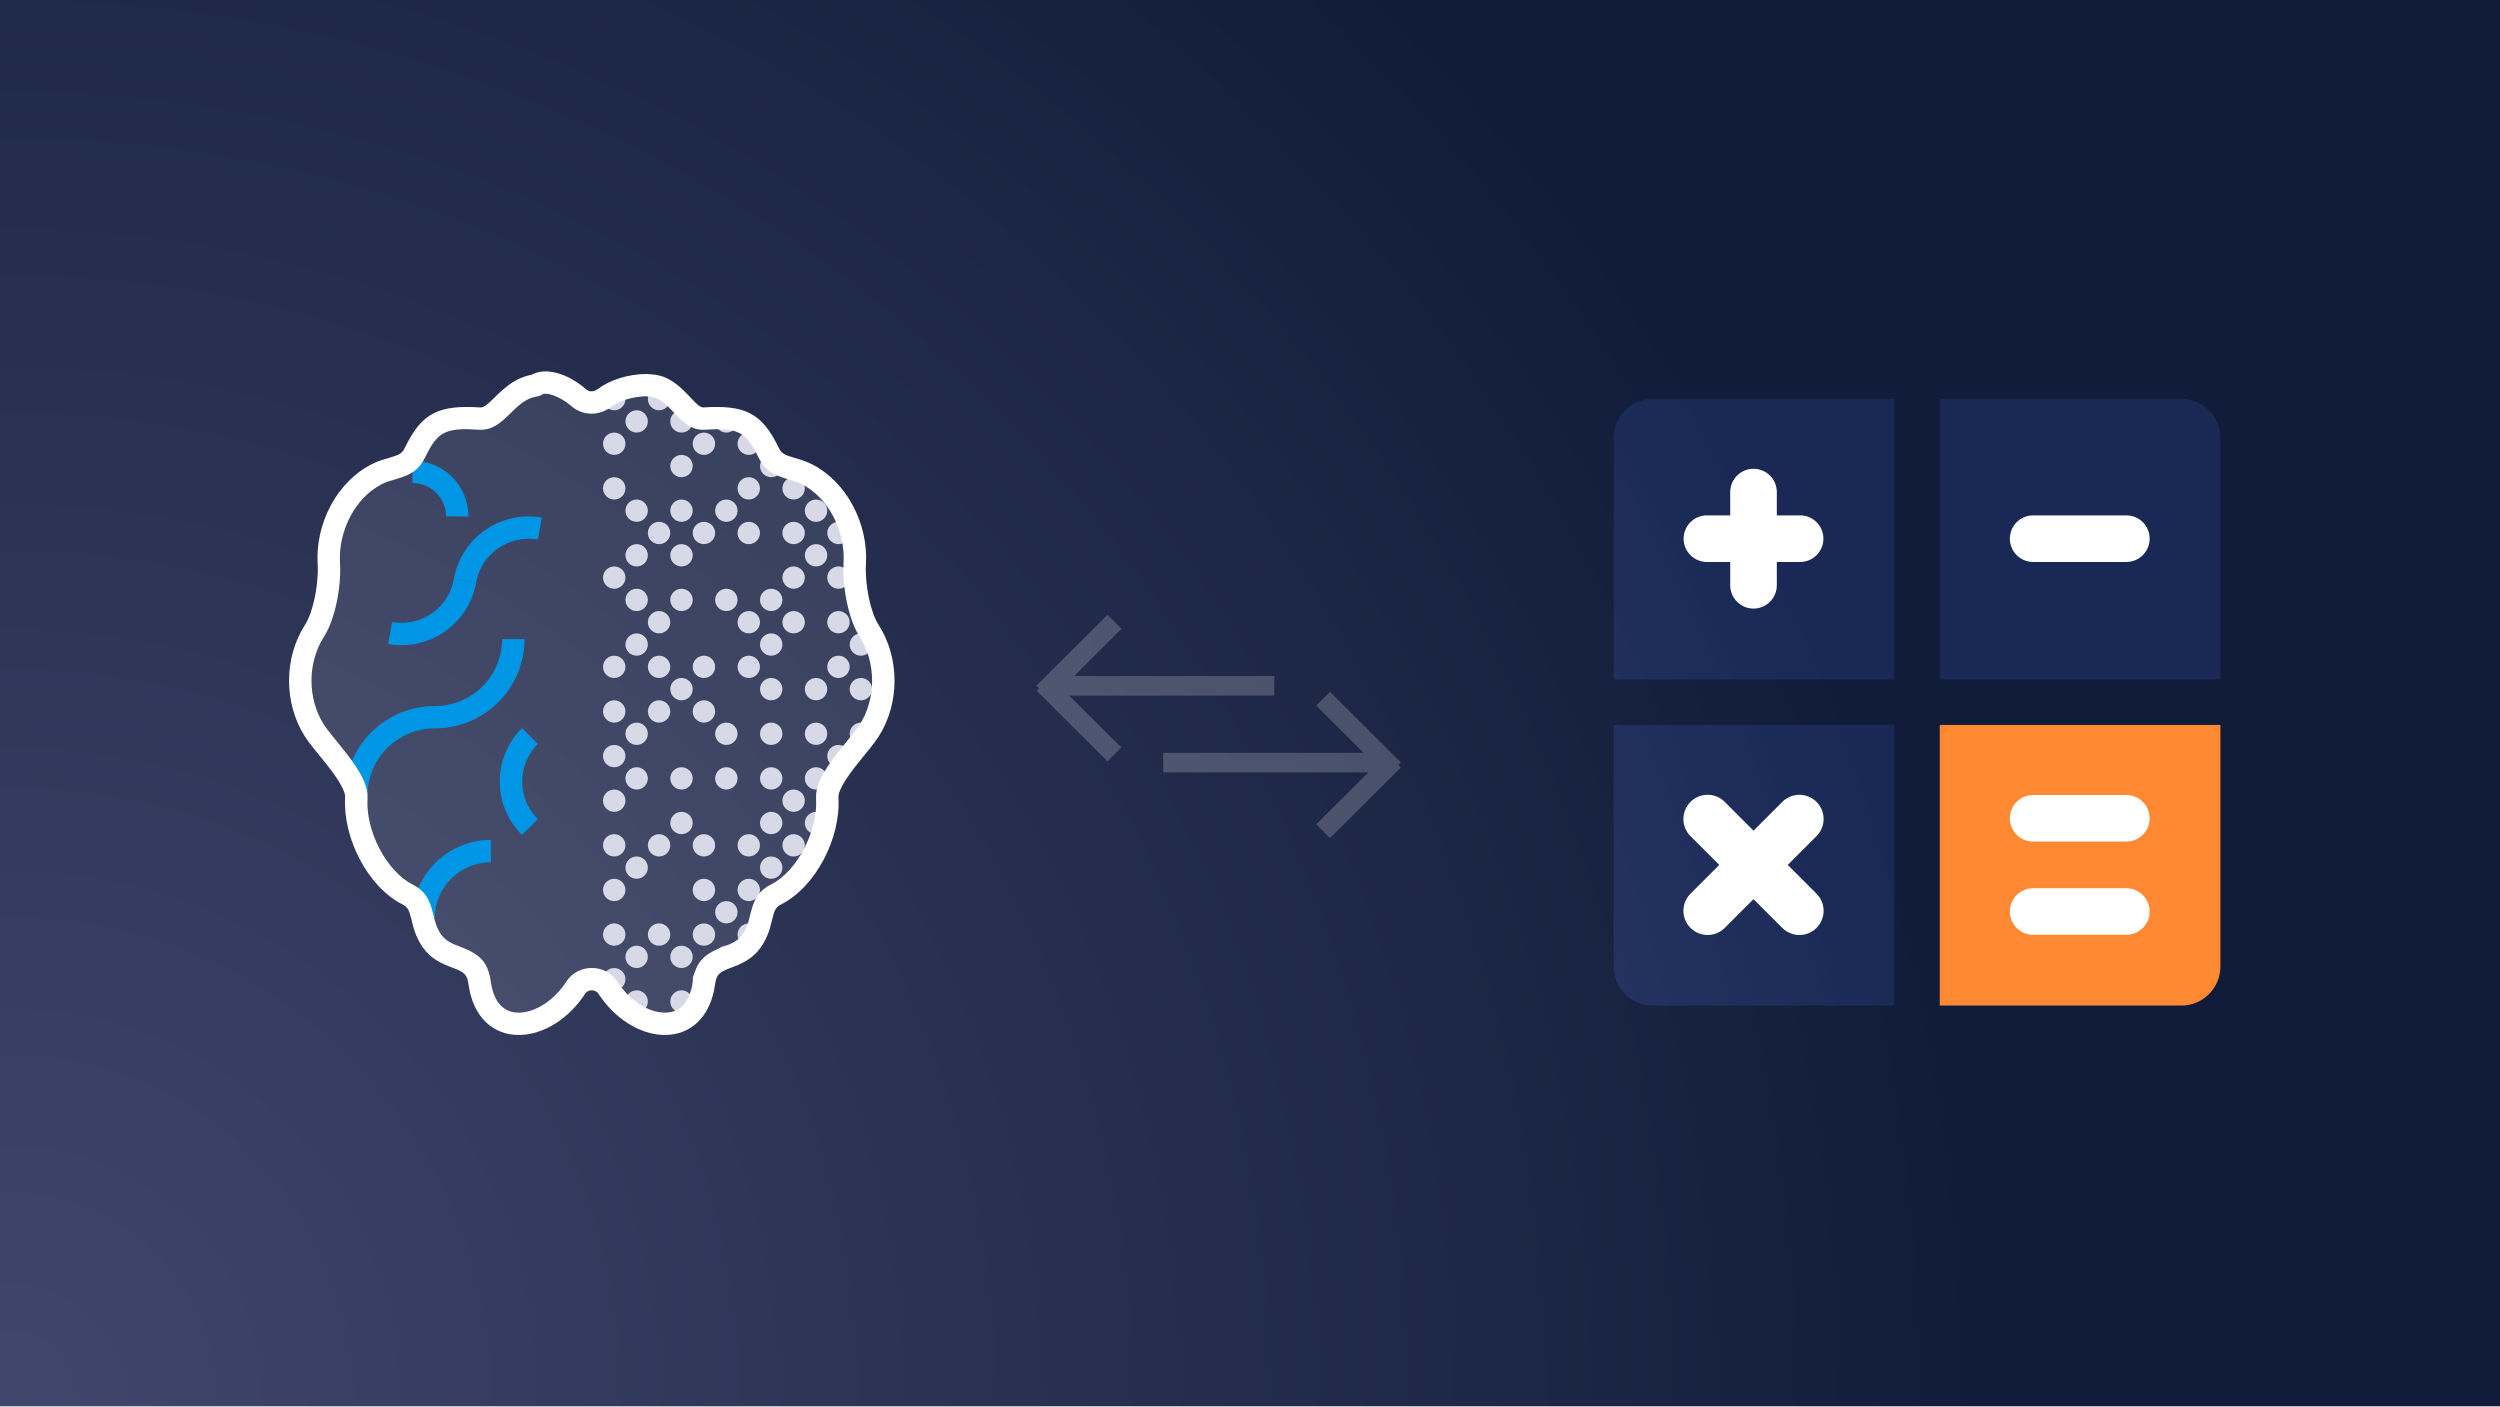
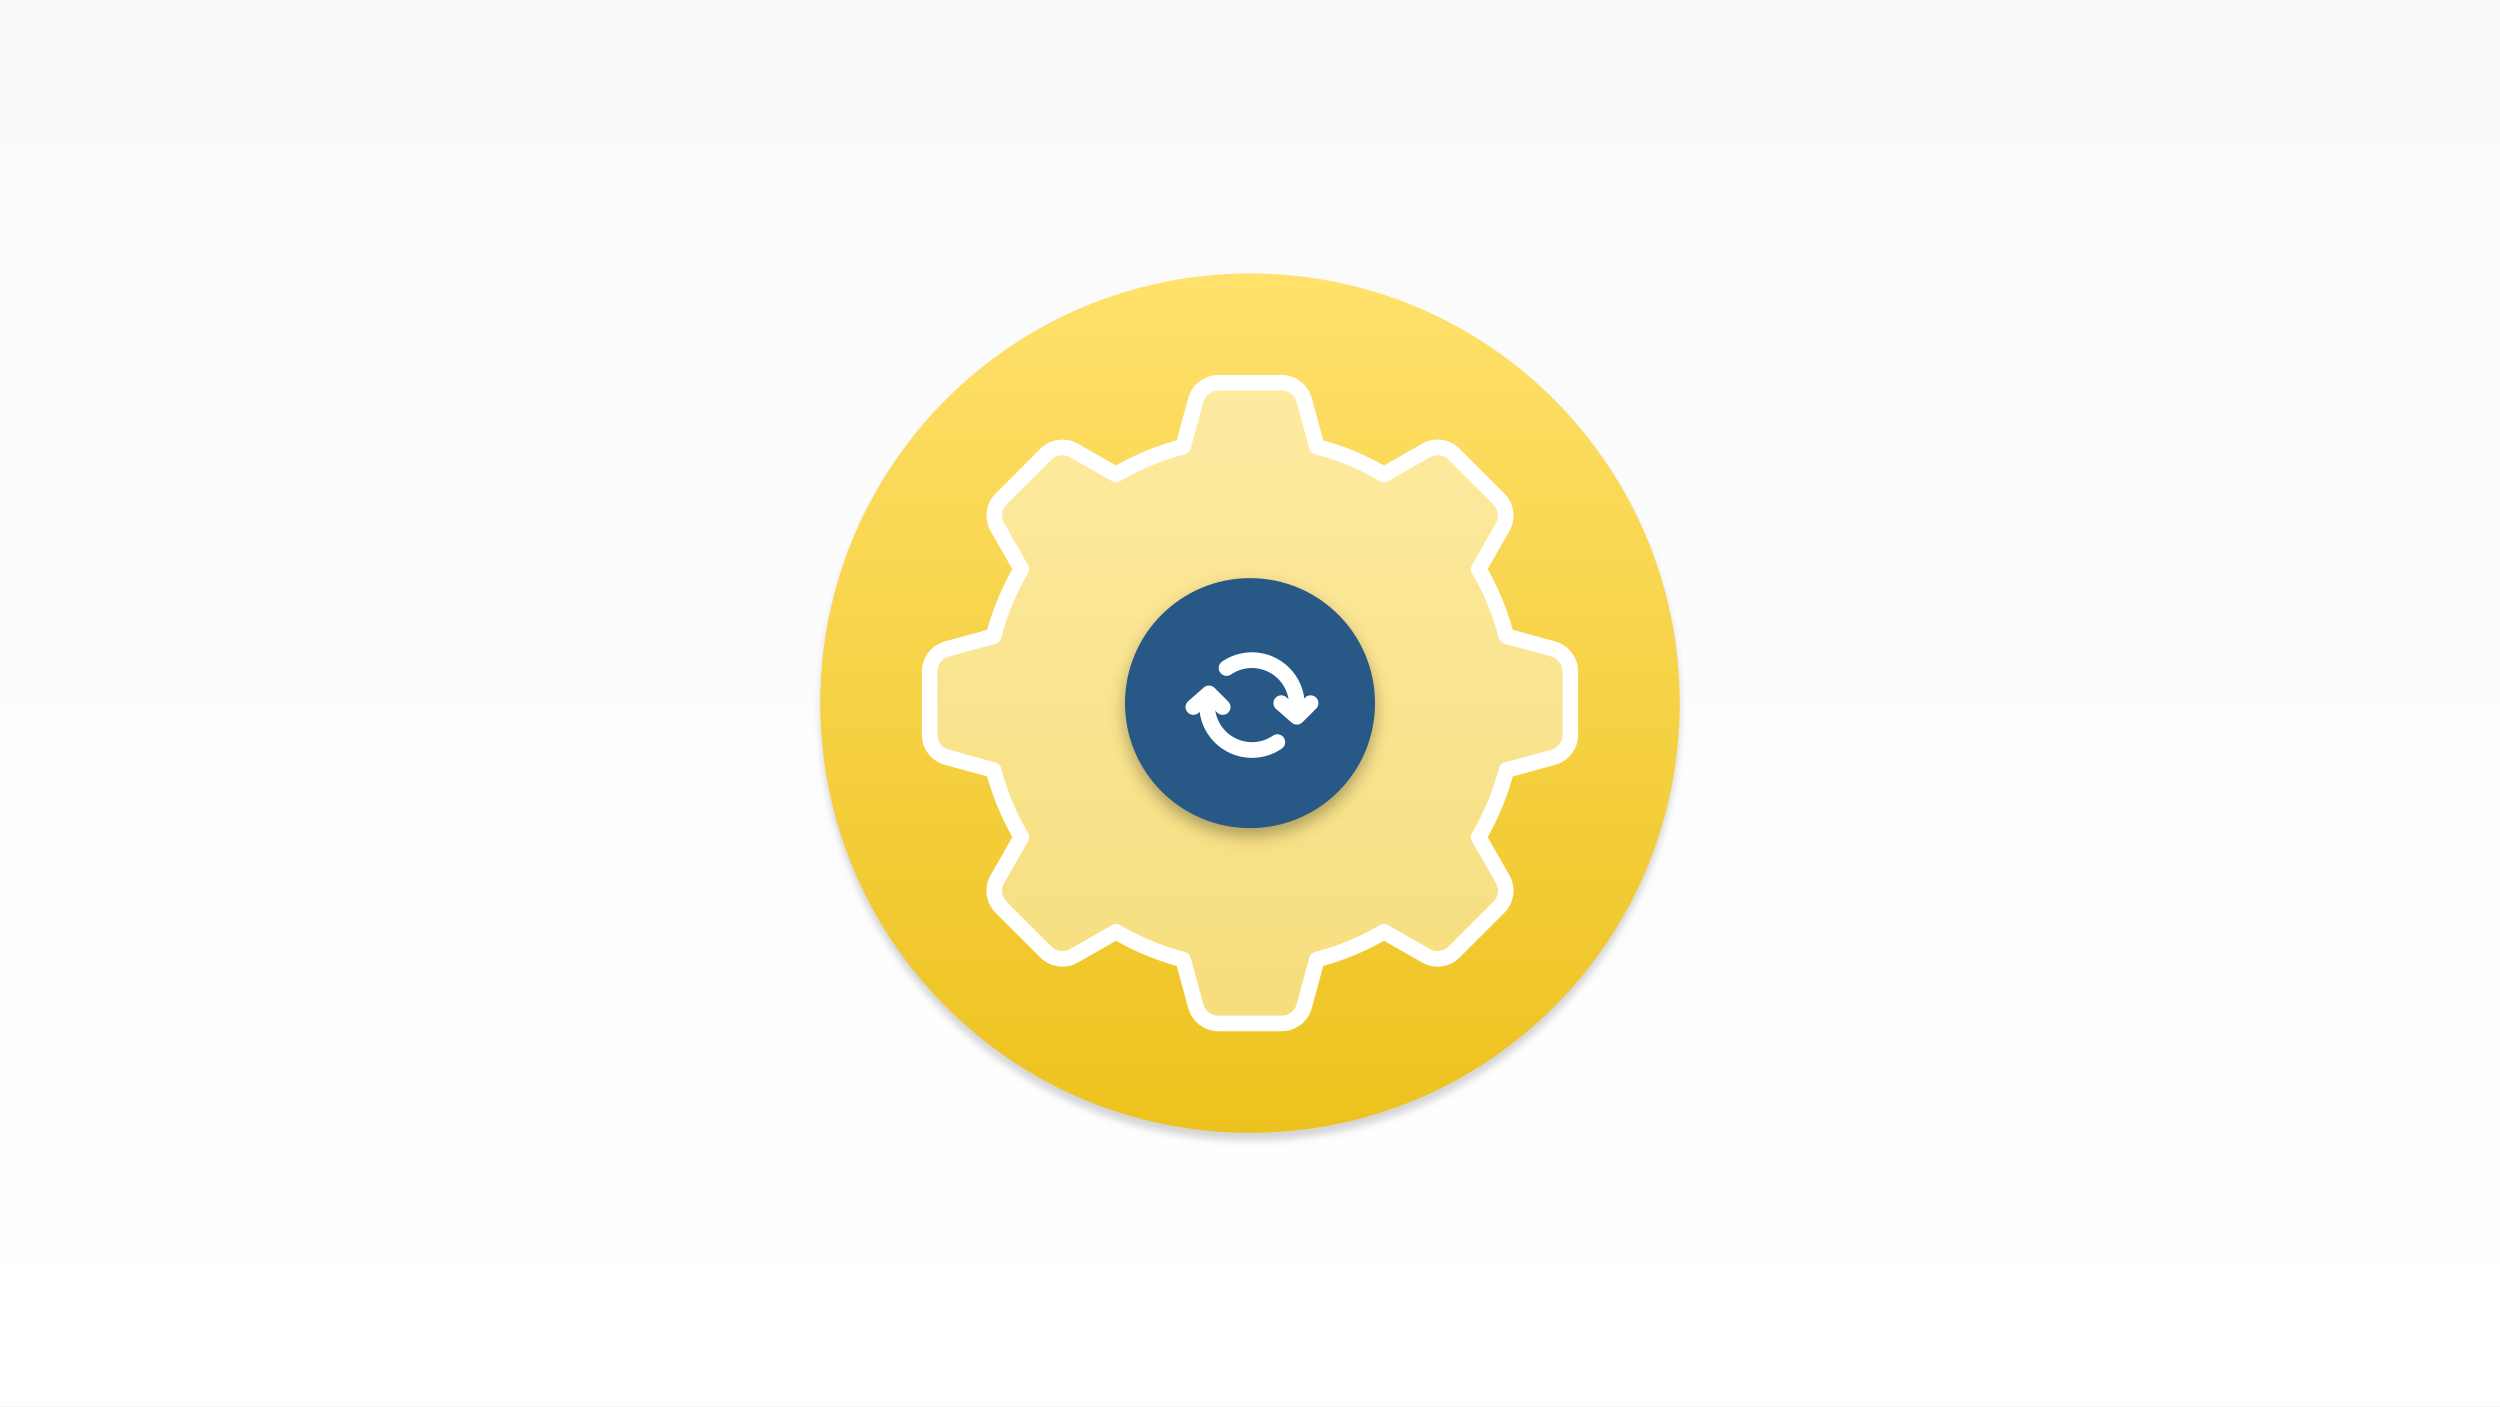
<svg xmlns="http://www.w3.org/2000/svg" xmlns:xlink="http://www.w3.org/1999/xlink" width="640" height="360" viewBox="0 0 640 360">
  <defs>
-     <radialGradient id="picture-b" cx="0%" cy="100%" r="141.421%" fx="0%" fy="100%" gradientTransform="scale(.5625 1) rotate(-29.358 0 1)">
-       <stop offset="0%" stop-color="#41476C" />
-       <stop offset="100%" stop-color="#111C3A" />
-     </radialGradient>
-     <rect id="picture-a" width="640" height="360" />
+     <linearGradient id="picture-a" x1="50%" x2="50%" y1="0%" y2="100%">
+       <stop offset="0%" stop-color="#FAFAFA" />
+       <stop offset="100%" stop-color="#FFF" />
+     </linearGradient>
+     <linearGradient id="picture-d" x1="50%" x2="50%" y1="0%" y2="100%">
+       <stop offset="0%" stop-color="#FFE16C" />
+       <stop offset="100%" stop-color="#EDC21D" />
+     </linearGradient>
+     <circle id="picture-c" cx="320" cy="180" r="110" />
+     <filter id="picture-b" width="103.6%" height="103.6%" x="-1.8%" y="-.9%" filterUnits="objectBoundingBox">
+       <feOffset dy="2" in="SourceAlpha" result="shadowOffsetOuter1" />
+       <feGaussianBlur in="shadowOffsetOuter1" result="shadowBlurOuter1" stdDeviation="1" />
+       <feColorMatrix in="shadowBlurOuter1" values="0 0 0 0 0   0 0 0 0 0   0 0 0 0 0  0 0 0 0.16 0" />
+     </filter>
+     <filter id="picture-e" width="212.5%" height="212.5%" x="-56.2%" y="-56.2%" filterUnits="objectBoundingBox">
+       <feGaussianBlur in="SourceGraphic" stdDeviation="6" />
+     </filter>
+     <circle id="picture-g" cx="320" cy="180" r="32" />
+     <filter id="picture-f" width="121.9%" height="121.9%" x="-10.9%" y="-7.8%" filterUnits="objectBoundingBox">
+       <feOffset dy="2" in="SourceAlpha" result="shadowOffsetOuter1" />
+       <feGaussianBlur in="shadowOffsetOuter1" result="shadowBlurOuter1" stdDeviation="2" />
+       <feColorMatrix in="shadowBlurOuter1" values="0 0 0 0 0   0 0 0 0 0   0 0 0 0 0  0 0 0 0.3 0" />
+     </filter>
  </defs>
  <g fill="none" fill-rule="evenodd">
-     <use fill="url(#picture-b)" xlink:href="#picture-a" />
-     <g transform="translate(413 102)">
-       <g transform="translate(.107 .107)">
-         <path fill="#B8B8B8" d="M0 83.474L71.842 83.474 71.842 155.316 10.008 155.316C4.481 155.316 0 150.835 0 145.308L0 83.474zM0 10.008C0 4.481 4.48 0 10.008 0L71.842 0 71.842 71.842 0 71.842 0 10.008zM83.474 0L145.308 0C150.835 0 155.316 4.48 155.316 10.008L155.316 71.842 83.474 71.842 83.474 0z" style="mix-blend-mode:overlay" />
-         <path fill="#F83" d="M83.474,83.474 L155.316,83.474 L155.316,145.308 C155.316,150.835 150.835,155.316 145.308,155.316 L83.474,155.316 L83.474,83.474 Z" />
-       </g>
-       <path fill="#FFF" d="M6.211,23.862 L12.177,23.862 L12.177,29.827 C12.177,33.12 14.849,35.793 18.142,35.793 C21.435,35.793 24.108,33.12 24.108,29.827 L24.108,23.862 L30.073,23.862 C33.366,23.862 36.039,21.189 36.039,17.896 C36.039,14.603 33.366,11.931 30.073,11.931 L24.108,11.931 L24.108,5.965 C24.108,2.673 21.435,0 18.142,0 C14.849,0 12.177,2.673 12.177,5.965 L12.177,11.931 L6.211,11.931 C2.918,11.931 0.246,14.603 0.246,17.896 C0.246,21.189 2.918,23.862 6.211,23.862 L6.211,23.862 Z M34.273,85.282 C31.851,82.86 27.926,82.86 25.507,85.282 L18.142,92.65 L10.775,85.282 C8.353,82.86 4.431,82.86 2.012,85.282 C-0.407,87.704 -0.41,91.626 2.012,94.045 L9.379,101.413 L2.012,108.78 C-0.41,111.199 -0.41,115.121 2.012,117.543 C4.434,119.962 8.356,119.962 10.775,117.543 L18.142,110.176 L25.507,117.543 C27.929,119.962 31.854,119.962 34.273,117.543 C36.692,115.118 36.692,111.196 34.273,108.78 L26.906,101.413 L34.273,94.045 C36.692,91.626 36.692,87.701 34.273,85.282 L34.273,85.282 Z M113.59,11.931 L89.728,11.931 C86.435,11.931 83.762,14.603 83.762,17.896 C83.762,21.189 86.435,23.862 89.728,23.862 L113.59,23.862 C116.883,23.862 119.555,21.189 119.555,17.896 C119.555,14.603 116.883,11.931 113.59,11.931 L113.59,11.931 Z" transform="translate(17.757 18.003)" />
-       <path fill="#FFF" d="M5.965,11.931 L29.827,11.931 C33.12,11.931 35.793,9.258 35.793,5.965 C35.793,2.673 33.12,0 29.827,0 L5.965,0 C2.673,0 0,2.673 0,5.965 C0,9.258 2.673,11.931 5.965,11.931 L5.965,11.931 Z M29.827,23.862 L5.965,23.862 C2.673,23.862 0,26.534 0,29.827 C0,33.12 2.673,35.793 5.965,35.793 L29.827,35.793 C33.12,35.793 35.793,33.12 35.793,29.827 C35.793,26.534 33.12,23.862 29.827,23.862 L29.827,23.862 Z" transform="translate(101.52 101.52)" />
+     <rect width="640" height="360" fill="url(#picture-a)" />
+     <use fill="#000" filter="url(#picture-b)" xlink:href="#picture-c" />
+     <use fill="url(#picture-d)" xlink:href="#picture-c" />
+     <path fill="#FFF" fill-opacity=".4" stroke="#FFF" stroke-linecap="round" stroke-linejoin="round" stroke-width="4" d="M261.465,145.694 L255.33,134.957 C253.988,132.608 254.384,129.651 256.297,127.738 L267.738,116.297 C269.651,114.384 272.608,113.988 274.957,115.33 L285.694,121.465 C291,118.348 296.768,115.933 302.87,114.345 L306.121,102.421 C306.833,99.811 309.204,98 311.91,98 L328.09,98 C330.796,98 333.167,99.811 333.879,102.421 L337.13,114.345 C343.232,115.933 349,118.348 354.306,121.465 L365.043,115.33 C367.392,113.988 370.349,114.384 372.262,116.297 L383.703,127.738 C385.616,129.651 386.012,132.608 384.67,134.957 L378.535,145.694 C381.652,151 384.067,156.768 385.655,162.87 L397.579,166.121 C400.189,166.833 402,169.204 402,171.91 L402,188.09 C402,190.796 400.189,193.167 397.579,193.879 L385.655,197.13 C384.067,203.232 381.652,209 378.535,214.306 L384.67,225.043 C386.012,227.392 385.616,230.349 383.703,232.262 L372.262,243.703 C370.349,245.616 367.392,246.012 365.043,244.67 L354.306,238.535 C349,241.652 343.232,244.067 337.13,245.655 L333.879,257.579 C333.167,260.189 330.796,262 328.09,262 L311.91,262 C309.204,262 306.833,260.189 306.121,257.579 L302.87,245.655 C296.768,244.067 291,241.652 285.694,238.535 L274.957,244.67 C272.608,246.012 269.651,245.616 267.738,243.703 L256.297,232.262 C254.384,230.349 253.988,227.392 255.33,225.043 L261.465,214.306 C258.348,209 255.933,203.232 254.345,197.13 L242.421,193.879 C239.811,193.167 238,190.796 238,188.09 L238,171.91 C238,169.204 239.811,166.833 242.421,166.121 L254.345,162.87 C255.933,156.768 258.348,151 261.465,145.694 Z" />
+     <circle cx="320" cy="182" r="16" fill="#000" filter="url(#picture-e)" opacity=".2" />
+     <use fill="#000" filter="url(#picture-f)" xlink:href="#picture-g" />
+     <use fill="#285885" xlink:href="#picture-g" />
+     <g stroke-linecap="round" stroke-width="4" transform="translate(305 169)">
+       <path stroke="#3E8EE2" d="M4.264,9.04 C4.091,9.833 4,10.656 4,11.5 C4,17.851 9.149,23 15.5,23 C17.911,23 20.149,22.258 21.997,20.99 M26.713,14.064 C26.901,13.239 27,12.381 27,11.5 C27,5.149 21.851,0 15.5,0 C13.09,0 10.853,0.741 9.004,2.009" />
+       <polyline stroke="#FFF" stroke-linejoin="round" points="23 11 27 14.5 30.513 11" />
+       <polyline stroke="#FFF" stroke-linejoin="round" points=".498 8.502 4.498 12.002 8.011 8.502" transform="matrix(1 0 0 -1 0 20.505)" />
    </g>
-     <g stroke="#FFF" stroke-width="5" opacity=".2" transform="translate(267 159)">
-       <path d="M28,47.802 L28,-9.645" transform="rotate(90 30.5 19.078)" />
-       <path d="M18.252,18.323 L0.18,0.181" transform="rotate(90 9.216 9.252)" />
-       <path d="M18.252,16.025 L0.18,34.166" transform="rotate(90 9.216 25.095)" />
-       <path d="M18.252,18.323 L0.18,0.181" transform="rotate(90 9.216 9.252)" />
-       <path d="M57,10.008 L57,67.455" transform="rotate(90 59.5 38.731)" />
-       <path d="M71.748,37.975 L89.82,19.834" transform="rotate(90 80.784 28.905)" />
-       <path d="M71.748,35.677 L89.82,53.819" transform="rotate(90 80.784 44.748)" />
-     </g>
-     <g transform="translate(74 95)">
-       <path fill="#FFF" d="M148.453,92.116 C145.792,96.231 137.476,104.321 137.778,109.25 C138.332,118.343 132.686,129.883 124.746,133.938 C120.441,136.137 121.577,139.721 119.439,144.141 C115.492,152.303 107.415,147.931 106.204,156.669 C104.154,171.436 89.033,169.306 81.602,157.829 C79.719,154.927 75.281,154.927 73.398,157.829 C65.967,169.306 50.846,171.436 48.796,156.669 C47.582,147.931 39.508,152.303 35.561,144.141 C33.423,139.721 34.559,136.137 30.254,133.938 C22.314,129.883 16.668,118.343 17.222,109.25 C17.521,104.321 9.205,96.231 6.547,92.116 C1.645,84.525 1.645,74.005 6.547,66.414 C9.205,62.299 10.483,54.209 10.184,49.28 C9.63,40.187 14.432,30.489 22.375,26.434 C26.677,24.235 30.165,25.146 32.306,20.722 C36.25,12.564 39.947,11.587 48.796,12.155 C53.593,12.464 55.734,4.779 63.148,3.654 C63.185,3.648 63.211,3.608 63.246,3.588 C65.864,1.823 70.838,3.916 74.162,6.821 C76.025,8.446 78.7,8.42 80.675,6.932 C83.321,4.942 87.357,3.588 91.754,3.588 C91.794,3.588 91.812,3.654 91.852,3.654 C99.266,3.654 101.407,12.464 106.204,12.155 C115.053,11.587 118.75,12.564 122.694,20.722 C124.835,25.146 128.323,24.235 132.625,26.434 C140.568,30.489 145.37,40.187 144.816,49.28 C144.517,54.209 145.792,62.299 148.453,66.414 C153.355,74.005 153.355,84.525 148.453,92.116 L148.453,92.116 L148.453,92.116 Z" opacity=".1" />
-       <g fill="#0096E6" fill-rule="nonzero" transform="translate(14.259 22.63)">
-         <path d="M23.056 117.384C23.056 109.492 29.475 103.106 37.408 103.106L37.408 97.394C26.305 97.394 17.315 106.338 17.315 117.384L23.056 117.384 23.056 117.384zM31.667 14.578C31.667 6.687 25.247.3 17.315.3L17.315 6.011C22.077 6.011 25.927 9.841 25.927 14.578L31.667 14.578 31.667 14.578zM5.834 85.971C5.834 76.5 13.536 68.837 23.056 68.837 35.747 68.837 46.019 58.617 46.019 45.991L40.278 45.991C40.278 55.463 32.576 63.126 23.056 63.126 10.365 63.126.093 73.345.093 85.971L5.834 85.971 5.834 85.971zM45.373 68.777C37.779 76.332 37.779 88.558 45.373 96.11L49.432 92.071C44.081 86.749 44.081 78.14 49.432 72.815L45.373 68.777 45.373 68.777zM50.445 14.872C39.87 13.026 29.809 20.045 27.953 30.565L33.607 31.552C34.915 24.14 42 19.197 49.453 20.498L50.445 14.872 50.445 14.872z" />
-         <path d="M11.112,47.245 C21.686,49.094 31.748,42.074 33.607,31.553 L27.953,30.564 C26.643,37.979 19.557,42.923 12.106,41.619 L11.112,47.245 L11.112,47.245 Z" />
-       </g>
-       <path fill="#D8D9E7" d="M23.149,157.479 C23.149,159.056 21.863,160.332 20.279,160.332 C18.695,160.332 17.409,159.056 17.409,157.479 C17.409,155.9 18.695,154.624 20.279,154.624 C21.863,154.624 23.149,155.9 23.149,157.479 Z M11.668,157.479 C11.668,159.056 10.382,160.332 8.797,160.332 C7.213,160.332 5.927,159.056 5.927,157.479 C5.927,155.9 7.213,154.624 8.797,154.624 C10.382,154.624 11.668,155.9 11.668,157.479 Z M28.89,151.765 C28.89,153.344 27.604,154.624 26.02,154.624 C24.435,154.624 23.149,153.344 23.149,151.765 C23.149,150.189 24.435,148.912 26.02,148.912 C27.604,148.912 28.89,150.189 28.89,151.765 Z M5.927,151.765 C5.927,153.344 4.641,154.624 3.057,154.624 C1.472,154.624 0.186,153.344 0.186,151.765 C0.186,150.189 1.472,148.912 3.057,148.912 C4.641,148.912 5.927,150.189 5.927,151.765 Z M23.149,146.056 C23.149,147.633 21.863,148.912 20.279,148.912 C18.695,148.912 17.409,147.633 17.409,146.056 C17.409,144.477 18.695,143.198 20.279,143.198 C21.863,143.198 23.149,144.477 23.149,146.056 Z M11.668,146.056 C11.668,147.633 10.382,148.912 8.797,148.912 C7.213,148.912 5.927,147.633 5.927,146.056 C5.927,144.477 7.213,143.198 8.797,143.198 C10.382,143.198 11.668,144.477 11.668,146.056 Z M17.409,140.345 C17.409,141.921 16.123,143.198 14.538,143.198 C12.954,143.198 11.668,141.921 11.668,140.345 C11.668,138.766 12.954,137.489 14.538,137.489 C16.123,137.489 17.409,138.766 17.409,140.345 Z M28.89,140.345 C28.89,141.921 27.604,143.198 26.02,143.198 C24.435,143.198 23.149,141.921 23.149,140.345 C23.149,138.766 24.435,137.489 26.02,137.489 C27.604,137.489 28.89,138.766 28.89,140.345 Z M5.927,140.345 C5.927,141.921 4.641,143.198 3.057,143.198 C1.472,143.198 0.186,141.921 0.186,140.345 C0.186,138.766 1.472,137.489 3.057,137.489 C4.641,137.489 5.927,138.766 5.927,140.345 Z M28.89,128.922 C28.89,130.498 27.604,131.778 26.02,131.778 C24.435,131.778 23.149,130.498 23.149,128.922 C23.149,127.343 24.435,126.064 26.02,126.064 C27.604,126.064 28.89,127.343 28.89,128.922 Z M5.927,128.922 C5.927,130.498 4.641,131.778 3.057,131.778 C1.472,131.778 0.186,130.498 0.186,128.922 C0.186,127.343 1.472,126.064 3.057,126.064 C4.641,126.064 5.927,127.343 5.927,128.922 Z M11.668,123.211 C11.668,124.787 10.382,126.064 8.797,126.064 C7.213,126.064 5.927,124.787 5.927,123.211 C5.927,121.631 7.213,120.355 8.797,120.355 C10.382,120.355 11.668,121.631 11.668,123.211 Z M17.409,117.496 C17.409,119.076 16.123,120.355 14.538,120.355 C12.954,120.355 11.668,119.076 11.668,117.496 C11.668,115.92 12.954,114.643 14.538,114.643 C16.123,114.643 17.409,115.92 17.409,117.496 Z M28.89,117.496 C28.89,119.076 27.604,120.355 26.02,120.355 C24.435,120.355 23.149,119.076 23.149,117.496 C23.149,115.92 24.435,114.643 26.02,114.643 C27.604,114.643 28.89,115.92 28.89,117.496 Z M5.927,117.496 C5.927,119.076 4.641,120.355 3.057,120.355 C1.472,120.355 0.186,119.076 0.186,117.496 C0.186,115.92 1.472,114.643 3.057,114.643 C4.641,114.643 5.927,115.92 5.927,117.496 Z M23.149,111.788 C23.149,113.364 21.863,114.643 20.279,114.643 C18.695,114.643 17.409,113.364 17.409,111.788 C17.409,110.209 18.695,108.929 20.279,108.929 C21.863,108.929 23.149,110.209 23.149,111.788 Z M5.927,106.076 C5.927,107.653 4.641,108.929 3.057,108.929 C1.472,108.929 0.186,107.653 0.186,106.076 C0.186,104.497 1.472,103.221 3.057,103.221 C4.641,103.221 5.927,104.497 5.927,106.076 Z M23.149,100.362 C23.149,101.941 21.863,103.221 20.279,103.221 C18.695,103.221 17.409,101.941 17.409,100.362 C17.409,98.786 18.695,97.509 20.279,97.509 C21.863,97.509 23.149,98.786 23.149,100.362 Z M11.668,100.362 C11.668,101.941 10.382,103.221 8.797,103.221 C7.213,103.221 5.927,101.941 5.927,100.362 C5.927,98.786 7.213,97.509 8.797,97.509 C10.382,97.509 11.668,98.786 11.668,100.362 Z M5.927,94.653 C5.927,96.23 4.641,97.509 3.057,97.509 C1.472,97.509 0.186,96.23 0.186,94.653 C0.186,93.074 1.472,91.795 3.057,91.795 C4.641,91.795 5.927,93.074 5.927,94.653 Z M11.668,88.942 C11.668,90.518 10.382,91.795 8.797,91.795 C7.213,91.795 5.927,90.518 5.927,88.942 C5.927,87.363 7.213,86.086 8.797,86.086 C10.382,86.086 11.668,87.363 11.668,88.942 Z M17.409,83.228 C17.409,84.807 16.123,86.086 14.538,86.086 C12.954,86.086 11.668,84.807 11.668,83.228 C11.668,81.651 12.954,80.375 14.538,80.375 C16.123,80.375 17.409,81.651 17.409,83.228 Z M28.89,83.228 C28.89,84.807 27.604,86.086 26.02,86.086 C24.435,86.086 23.149,84.807 23.149,83.228 C23.149,81.651 24.435,80.375 26.02,80.375 C27.604,80.375 28.89,81.651 28.89,83.228 Z M5.927,83.228 C5.927,84.807 4.641,86.086 3.057,86.086 C1.472,86.086 0.186,84.807 0.186,83.228 C0.186,81.651 1.472,80.375 3.057,80.375 C4.641,80.375 5.927,81.651 5.927,83.228 Z M23.149,77.519 C23.149,79.095 21.863,80.375 20.279,80.375 C18.695,80.375 17.409,79.095 17.409,77.519 C17.409,75.94 18.695,74.66 20.279,74.66 C21.863,74.66 23.149,75.94 23.149,77.519 Z M17.409,71.807 C17.409,73.384 16.123,74.66 14.538,74.66 C12.954,74.66 11.668,73.384 11.668,71.807 C11.668,70.228 12.954,68.952 14.538,68.952 C16.123,68.952 17.409,70.228 17.409,71.807 Z M28.89,71.807 C28.89,73.384 27.604,74.66 26.02,74.66 C24.435,74.66 23.149,73.384 23.149,71.807 C23.149,70.228 24.435,68.952 26.02,68.952 C27.604,68.952 28.89,70.228 28.89,71.807 Z M5.927,71.807 C5.927,73.384 4.641,74.66 3.057,74.66 C1.472,74.66 0.186,73.384 0.186,71.807 C0.186,70.228 1.472,68.952 3.057,68.952 C4.641,68.952 5.927,70.228 5.927,71.807 Z M11.668,66.093 C11.668,67.672 10.382,68.952 8.797,68.952 C7.213,68.952 5.927,67.672 5.927,66.093 C5.927,64.517 7.213,63.24 8.797,63.24 C10.382,63.24 11.668,64.517 11.668,66.093 Z M17.409,60.385 C17.409,61.961 16.123,63.24 14.538,63.24 C12.954,63.24 11.668,61.961 11.668,60.385 C11.668,58.805 12.954,57.526 14.538,57.526 C16.123,57.526 17.409,58.805 17.409,60.385 Z M23.149,54.673 C23.149,56.249 21.863,57.526 20.279,57.526 C18.695,57.526 17.409,56.249 17.409,54.673 C17.409,53.094 18.695,51.817 20.279,51.817 C21.863,51.817 23.149,53.094 23.149,54.673 Z M11.668,54.673 C11.668,56.249 10.382,57.526 8.797,57.526 C7.213,57.526 5.927,56.249 5.927,54.673 C5.927,53.094 7.213,51.817 8.797,51.817 C10.382,51.817 11.668,53.094 11.668,54.673 Z M5.927,48.959 C5.927,50.538 4.641,51.817 3.057,51.817 C1.472,51.817 0.186,50.538 0.186,48.959 C0.186,47.382 1.472,46.106 3.057,46.106 C4.641,46.106 5.927,47.382 5.927,48.959 Z M23.149,43.25 C23.149,44.827 21.863,46.106 20.279,46.106 C18.695,46.106 17.409,44.827 17.409,43.25 C17.409,41.671 18.695,40.392 20.279,40.392 C21.863,40.392 23.149,41.671 23.149,43.25 Z M11.668,43.25 C11.668,44.827 10.382,46.106 8.797,46.106 C7.213,46.106 5.927,44.827 5.927,43.25 C5.927,41.671 7.213,40.392 8.797,40.392 C10.382,40.392 11.668,41.671 11.668,43.25 Z M17.409,37.539 C17.409,39.115 16.123,40.392 14.538,40.392 C12.954,40.392 11.668,39.115 11.668,37.539 C11.668,35.959 12.954,34.683 14.538,34.683 C16.123,34.683 17.409,35.959 17.409,37.539 Z M28.89,37.539 C28.89,39.115 27.604,40.392 26.02,40.392 C24.435,40.392 23.149,39.115 23.149,37.539 C23.149,35.959 24.435,34.683 26.02,34.683 C27.604,34.683 28.89,35.959 28.89,37.539 Z M23.149,31.824 C23.149,33.404 21.863,34.683 20.279,34.683 C18.695,34.683 17.409,33.404 17.409,31.824 C17.409,30.248 18.695,28.972 20.279,28.972 C21.863,28.972 23.149,30.248 23.149,31.824 Z M11.668,31.824 C11.668,33.404 10.382,34.683 8.797,34.683 C7.213,34.683 5.927,33.404 5.927,31.824 C5.927,30.248 7.213,28.972 8.797,28.972 C10.382,28.972 11.668,30.248 11.668,31.824 Z M5.927,26.116 C5.927,27.692 4.641,28.972 3.057,28.972 C1.472,28.972 0.186,27.692 0.186,26.116 C0.186,24.537 1.472,23.257 3.057,23.257 C4.641,23.257 5.927,24.537 5.927,26.116 Z M23.149,20.404 C23.149,21.981 21.863,23.257 20.279,23.257 C18.695,23.257 17.409,21.981 17.409,20.404 C17.409,18.825 18.695,17.549 20.279,17.549 C21.863,17.549 23.149,18.825 23.149,20.404 Z M28.89,14.69 C28.89,16.269 27.604,17.549 26.02,17.549 C24.435,17.549 23.149,16.269 23.149,14.69 C23.149,13.114 24.435,11.837 26.02,11.837 C27.604,11.837 28.89,13.114 28.89,14.69 Z M5.927,14.69 C5.927,16.269 4.641,17.549 3.057,17.549 C1.472,17.549 0.186,16.269 0.186,14.69 C0.186,13.114 1.472,11.837 3.057,11.837 C4.641,11.837 5.927,13.114 5.927,14.69 Z M23.149,8.981 C23.149,10.558 21.863,11.837 20.279,11.837 C18.695,11.837 17.409,10.558 17.409,8.981 C17.409,7.402 18.695,6.123 20.279,6.123 C21.863,6.123 23.149,7.402 23.149,8.981 Z M11.668,8.981 C11.668,10.558 10.382,11.837 8.797,11.837 C7.213,11.837 5.927,10.558 5.927,8.981 C5.927,7.402 7.213,6.123 8.797,6.123 C10.382,6.123 11.668,7.402 11.668,8.981 Z M17.409,3.27 C17.409,4.846 16.123,6.123 14.538,6.123 C12.954,6.123 11.668,4.846 11.668,3.27 C11.668,1.691 12.954,0.414 14.538,0.414 C16.123,0.414 17.409,1.691 17.409,3.27 Z M5.927,3.27 C5.927,4.846 4.641,6.123 3.057,6.123 C1.472,6.123 0.186,4.846 0.186,3.27 C0.186,1.691 1.472,0.414 3.057,0.414 C4.641,0.414 5.927,1.691 5.927,3.27 Z M34.631,146.056 C34.631,147.633 33.345,148.912 31.76,148.912 C30.176,148.912 28.89,147.633 28.89,146.056 C28.89,144.477 30.176,143.198 31.76,143.198 C33.345,143.198 34.631,144.477 34.631,146.056 Z M40.372,140.345 C40.372,141.921 39.086,143.198 37.501,143.198 C35.917,143.198 34.631,141.921 34.631,140.345 C34.631,138.766 35.917,137.489 37.501,137.489 C39.086,137.489 40.372,138.766 40.372,140.345 Z M34.631,134.631 C34.631,136.21 33.345,137.489 31.76,137.489 C30.176,137.489 28.89,136.21 28.89,134.631 C28.89,133.054 30.176,131.778 31.76,131.778 C33.345,131.778 34.631,133.054 34.631,134.631 Z M40.372,128.922 C40.372,130.498 39.086,131.778 37.501,131.778 C35.917,131.778 34.631,130.498 34.631,128.922 C34.631,127.343 35.917,126.064 37.501,126.064 C39.086,126.064 40.372,127.343 40.372,128.922 Z M46.112,123.211 C46.112,124.787 44.826,126.064 43.242,126.064 C41.657,126.064 40.372,124.787 40.372,123.211 C40.372,121.631 41.657,120.355 43.242,120.355 C44.826,120.355 46.112,121.631 46.112,123.211 Z M51.853,117.496 C51.853,119.076 50.567,120.355 48.983,120.355 C47.398,120.355 46.112,119.076 46.112,117.496 C46.112,115.92 47.398,114.643 48.983,114.643 C50.567,114.643 51.853,115.92 51.853,117.496 Z M40.372,117.496 C40.372,119.076 39.086,120.355 37.501,120.355 C35.917,120.355 34.631,119.076 34.631,117.496 C34.631,115.92 35.917,114.643 37.501,114.643 C39.086,114.643 40.372,115.92 40.372,117.496 Z M46.112,111.788 C46.112,113.364 44.826,114.643 43.242,114.643 C41.657,114.643 40.372,113.364 40.372,111.788 C40.372,110.209 41.657,108.929 43.242,108.929 C44.826,108.929 46.112,110.209 46.112,111.788 Z M57.594,111.788 C57.594,113.364 56.308,114.643 54.723,114.643 C53.139,114.643 51.853,113.364 51.853,111.788 C51.853,110.209 53.139,108.929 54.723,108.929 C56.308,108.929 57.594,110.209 57.594,111.788 Z M51.853,106.076 C51.853,107.653 50.567,108.929 48.983,108.929 C47.398,108.929 46.112,107.653 46.112,106.076 C46.112,104.497 47.398,103.221 48.983,103.221 C50.567,103.221 51.853,104.497 51.853,106.076 Z M46.112,100.362 C46.112,101.941 44.826,103.221 43.242,103.221 C41.657,103.221 40.372,101.941 40.372,100.362 C40.372,98.786 41.657,97.509 43.242,97.509 C44.826,97.509 46.112,98.786 46.112,100.362 Z M57.594,100.362 C57.594,101.941 56.308,103.221 54.723,103.221 C53.139,103.221 51.853,101.941 51.853,100.362 C51.853,98.786 53.139,97.509 54.723,97.509 C56.308,97.509 57.594,98.786 57.594,100.362 Z M34.631,100.362 C34.631,101.941 33.345,103.221 31.76,103.221 C30.176,103.221 28.89,101.941 28.89,100.362 C28.89,98.786 30.176,97.509 31.76,97.509 C33.345,97.509 34.631,98.786 34.631,100.362 Z M46.112,88.942 C46.112,90.518 44.826,91.795 43.242,91.795 C41.657,91.795 40.372,90.518 40.372,88.942 C40.372,87.363 41.657,86.086 43.242,86.086 C44.826,86.086 46.112,87.363 46.112,88.942 Z M57.594,88.942 C57.594,90.518 56.308,91.795 54.723,91.795 C53.139,91.795 51.853,90.518 51.853,88.942 C51.853,87.363 53.139,86.086 54.723,86.086 C56.308,86.086 57.594,87.363 57.594,88.942 Z M34.631,88.942 C34.631,90.518 33.345,91.795 31.76,91.795 C30.176,91.795 28.89,90.518 28.89,88.942 C28.89,87.363 30.176,86.086 31.76,86.086 C33.345,86.086 34.631,87.363 34.631,88.942 Z M46.112,77.519 C46.112,79.095 44.826,80.375 43.242,80.375 C41.657,80.375 40.372,79.095 40.372,77.519 C40.372,75.94 41.657,74.66 43.242,74.66 C44.826,74.66 46.112,75.94 46.112,77.519 Z M57.594,77.519 C57.594,79.095 56.308,80.375 54.723,80.375 C53.139,80.375 51.853,79.095 51.853,77.519 C51.853,75.94 53.139,74.66 54.723,74.66 C56.308,74.66 57.594,75.94 57.594,77.519 Z M40.372,71.807 C40.372,73.384 39.086,74.66 37.501,74.66 C35.917,74.66 34.631,73.384 34.631,71.807 C34.631,70.228 35.917,68.952 37.501,68.952 C39.086,68.952 40.372,70.228 40.372,71.807 Z M46.112,66.093 C46.112,67.672 44.826,68.952 43.242,68.952 C41.657,68.952 40.372,67.672 40.372,66.093 C40.372,64.517 41.657,63.24 43.242,63.24 C44.826,63.24 46.112,64.517 46.112,66.093 Z M51.853,60.385 C51.853,61.961 50.567,63.24 48.983,63.24 C47.398,63.24 46.112,61.961 46.112,60.385 C46.112,58.805 47.398,57.526 48.983,57.526 C50.567,57.526 51.853,58.805 51.853,60.385 Z M40.372,60.385 C40.372,61.961 39.086,63.24 37.501,63.24 C35.917,63.24 34.631,61.961 34.631,60.385 C34.631,58.805 35.917,57.526 37.501,57.526 C39.086,57.526 40.372,58.805 40.372,60.385 Z M46.112,54.673 C46.112,56.249 44.826,57.526 43.242,57.526 C41.657,57.526 40.372,56.249 40.372,54.673 C40.372,53.094 41.657,51.817 43.242,51.817 C44.826,51.817 46.112,53.094 46.112,54.673 Z M34.631,54.673 C34.631,56.249 33.345,57.526 31.76,57.526 C30.176,57.526 28.89,56.249 28.89,54.673 C28.89,53.094 30.176,51.817 31.76,51.817 C33.345,51.817 34.631,53.094 34.631,54.673 Z M51.853,48.959 C51.853,50.538 50.567,51.817 48.983,51.817 C47.398,51.817 46.112,50.538 46.112,48.959 C46.112,47.382 47.398,46.106 48.983,46.106 C50.567,46.106 51.853,47.382 51.853,48.959 Z M57.594,43.25 C57.594,44.827 56.308,46.106 54.723,46.106 C53.139,46.106 51.853,44.827 51.853,43.25 C51.853,41.671 53.139,40.392 54.723,40.392 C56.308,40.392 57.594,41.671 57.594,43.25 Z M51.853,37.539 C51.853,39.115 50.567,40.392 48.983,40.392 C47.398,40.392 46.112,39.115 46.112,37.539 C46.112,35.959 47.398,34.683 48.983,34.683 C50.567,34.683 51.853,35.959 51.853,37.539 Z M40.372,37.539 C40.372,39.115 39.086,40.392 37.501,40.392 C35.917,40.392 34.631,39.115 34.631,37.539 C34.631,35.959 35.917,34.683 37.501,34.683 C39.086,34.683 40.372,35.959 40.372,37.539 Z M57.594,31.824 C57.594,33.404 56.308,34.683 54.723,34.683 C53.139,34.683 51.853,33.404 51.853,31.824 C51.853,30.248 53.139,28.972 54.723,28.972 C56.308,28.972 57.594,30.248 57.594,31.824 Z M34.631,31.824 C34.631,33.404 33.345,34.683 31.76,34.683 C30.176,34.683 28.89,33.404 28.89,31.824 C28.89,30.248 30.176,28.972 31.76,28.972 C33.345,28.972 34.631,30.248 34.631,31.824 Z M51.853,26.116 C51.853,27.692 50.567,28.972 48.983,28.972 C47.398,28.972 46.112,27.692 46.112,26.116 C46.112,24.537 47.398,23.257 48.983,23.257 C50.567,23.257 51.853,24.537 51.853,26.116 Z M40.372,26.116 C40.372,27.692 39.086,28.972 37.501,28.972 C35.917,28.972 34.631,27.692 34.631,26.116 C34.631,24.537 35.917,23.257 37.501,23.257 C39.086,23.257 40.372,24.537 40.372,26.116 Z M46.112,20.404 C46.112,21.981 44.826,23.257 43.242,23.257 C41.657,23.257 40.372,21.981 40.372,20.404 C40.372,18.825 41.657,17.549 43.242,17.549 C44.826,17.549 46.112,18.825 46.112,20.404 Z M40.372,14.69 C40.372,16.269 39.086,17.549 37.501,17.549 C35.917,17.549 34.631,16.269 34.631,14.69 C34.631,13.114 35.917,11.837 37.501,11.837 C39.086,11.837 40.372,13.114 40.372,14.69 Z M34.631,8.981 C34.631,10.558 33.345,11.837 31.76,11.837 C30.176,11.837 28.89,10.558 28.89,8.981 C28.89,7.402 30.176,6.123 31.76,6.123 C33.345,6.123 34.631,7.402 34.631,8.981 Z M63.335,94.653 C63.335,96.23 62.049,97.509 60.464,97.509 C58.88,97.509 57.594,96.23 57.594,94.653 C57.594,93.074 58.88,91.795 60.464,91.795 C62.049,91.795 63.335,93.074 63.335,94.653 Z M69.075,88.942 C69.075,90.518 67.789,91.795 66.205,91.795 C64.62,91.795 63.335,90.518 63.335,88.942 C63.335,87.363 64.62,86.086 66.205,86.086 C67.789,86.086 69.075,87.363 69.075,88.942 Z M69.075,77.519 C69.075,79.095 67.789,80.375 66.205,80.375 C64.62,80.375 63.335,79.095 63.335,77.519 C63.335,75.94 64.62,74.66 66.205,74.66 C67.789,74.66 69.075,75.94 69.075,77.519 Z M63.335,71.807 C63.335,73.384 62.049,74.66 60.464,74.66 C58.88,74.66 57.594,73.384 57.594,71.807 C57.594,70.228 58.88,68.952 60.464,68.952 C62.049,68.952 63.335,70.228 63.335,71.807 Z M69.075,66.093 C69.075,67.672 67.789,68.952 66.205,68.952 C64.62,68.952 63.335,67.672 63.335,66.093 C63.335,64.517 64.62,63.24 66.205,63.24 C67.789,63.24 69.075,64.517 69.075,66.093 Z M63.335,60.385 C63.335,61.961 62.049,63.24 60.464,63.24 C58.88,63.24 57.594,61.961 57.594,60.385 C57.594,58.805 58.88,57.526 60.464,57.526 C62.049,57.526 63.335,58.805 63.335,60.385 Z M63.335,48.959 C63.335,50.538 62.049,51.817 60.464,51.817 C58.88,51.817 57.594,50.538 57.594,48.959 C57.594,47.382 58.88,46.106 60.464,46.106 C62.049,46.106 63.335,47.382 63.335,48.959 Z M63.335,37.539 C63.335,39.115 62.049,40.392 60.464,40.392 C58.88,40.392 57.594,39.115 57.594,37.539 C57.594,35.959 58.88,34.683 60.464,34.683 C62.049,34.683 63.335,35.959 63.335,37.539 Z" transform="translate(80.184 3.905)" />
-       <path fill="#FFF" fill-rule="nonzero" d="M146.039,90.571 C145.63,91.202 145.018,92.015 144.073,93.192 C143.781,93.556 141.853,95.924 141.266,96.66 C140.336,97.826 139.566,98.832 138.872,99.802 C136.153,103.598 134.74,106.599 134.913,109.423 C135.417,117.693 130.109,127.989 123.435,131.397 C120.233,133.033 119.078,135.012 118.136,138.867 C117.572,141.173 117.385,141.803 116.853,142.903 C115.889,144.896 114.71,145.901 112.687,146.771 C112.249,146.959 112.208,146.975 110.952,147.453 C106.241,149.242 104.055,151.27 103.36,156.279 C102.595,161.795 99.874,164.331 95.991,164.236 C91.899,164.136 87.148,161.121 84.015,156.282 C81,151.636 74,151.636 70.987,156.28 C67.852,161.121 63.101,164.136 59.009,164.236 C55.126,164.331 52.405,161.795 51.64,156.279 C50.944,151.27 48.757,149.243 44.047,147.453 C42.792,146.975 42.75,146.959 42.313,146.771 C40.29,145.901 39.111,144.896 38.148,142.903 C37.615,141.803 37.428,141.173 36.864,138.867 C35.922,135.012 34.767,133.033 31.565,131.397 C24.891,127.989 19.583,117.693 20.087,109.423 C20.258,106.599 18.845,103.598 16.126,99.802 C15.432,98.833 14.663,97.828 13.735,96.664 C13.149,95.929 11.223,93.563 10.927,93.194 C9.982,92.017 9.37,91.203 8.962,90.572 C4.667,83.922 4.667,74.608 8.962,67.958 C11.776,63.601 13.417,55.178 13.049,49.108 C12.548,40.88 16.976,32.4 23.685,28.975 C24.738,28.436 25.256,28.262 27.574,27.589 C31.352,26.493 33.31,25.23 34.892,21.961 C38.041,15.448 40.129,14.46 48.611,15.005 C50.965,15.156 52.873,14.251 54.914,12.468 C55.333,12.102 55.741,11.717 56.299,11.171 C56.441,11.031 56.924,10.556 56.954,10.527 C57.209,10.276 57.406,10.084 57.599,9.9 C59.788,7.808 61.421,6.805 63.581,6.477 C64.313,6.29 64.313,6.29 64.738,6.039 C65.023,5.835 65.023,5.835 65.11,5.756 C65.119,5.748 65.119,5.748 65.121,5.747 C65.063,5.804 65.063,5.804 64.692,6.055 L64.856,5.952 C65.214,5.711 66.162,5.704 67.523,6.16 C69.094,6.686 70.844,7.723 72.268,8.966 C75.152,11.482 79.338,11.521 82.407,9.209 C84.648,7.523 88.122,6.444 91.754,6.444 C90.61,6.262 90.61,6.262 90.01,5.846 C89.675,5.545 89.675,5.545 89.637,5.495 C89.696,5.57 89.696,5.57 90.054,5.891 C90.679,6.323 90.679,6.323 91.852,6.509 C93.965,6.509 95.496,7.447 97.825,9.878 C98.059,10.123 98.904,11.021 98.867,10.982 C99.306,11.446 99.64,11.789 99.977,12.116 C102.057,14.132 103.953,15.162 106.389,15.005 C114.871,14.46 116.959,15.448 120.107,21.96 C121.69,25.23 123.648,26.493 127.426,27.589 C129.744,28.262 130.262,28.436 131.314,28.974 C138.024,32.4 142.452,40.88 141.951,49.107 C141.583,55.183 143.222,63.603 146.039,67.959 C150.333,74.608 150.333,83.922 146.038,90.572 L146.039,90.571 Z M150.867,93.659 C156.378,85.128 156.378,73.401 150.867,64.87 C148.792,61.66 147.381,54.413 147.681,49.451 C148.315,39.045 142.755,28.396 133.936,23.893 C132.436,23.127 131.727,22.888 129.034,22.107 C126.665,21.419 126.014,20.999 125.28,19.483 C121.024,10.679 116.671,8.621 106.019,9.305 C105.586,9.333 105.011,9.021 103.984,8.025 C103.717,7.767 103.435,7.477 103.047,7.068 C103.1,7.123 102.236,6.204 101.981,5.938 C98.669,2.48 95.922,0.798 91.852,0.798 C92.996,0.98 92.996,0.98 93.596,1.396 C93.931,1.696 93.931,1.696 93.969,1.747 C93.91,1.672 93.91,1.672 93.552,1.351 C92.927,0.918 92.927,0.918 91.754,0.732 C86.912,0.732 82.219,2.191 78.944,4.654 C77.995,5.368 76.838,5.358 76.054,4.673 C71.464,0.663 65.455,-1.351 61.636,1.224 L63.246,3.588 L61.799,1.121 C61.391,1.397 61.391,1.397 61.3,1.484 C61.296,1.488 61.296,1.488 61.299,1.485 C61.36,1.429 61.36,1.429 61.618,1.244 C62.014,1.009 62.014,1.009 62.712,0.831 C59.153,1.371 56.587,2.948 53.622,5.781 C53.815,5.596 51.631,7.735 51.126,8.176 C50.118,9.056 49.521,9.34 48.981,9.305 C38.329,8.621 33.976,10.679 29.719,19.485 C28.986,20.999 28.335,21.419 25.966,22.107 C23.273,22.888 22.564,23.127 21.063,23.894 C12.245,28.396 6.685,39.045 7.319,49.452 C7.619,54.409 6.207,61.659 4.133,64.87 C-1.378,73.401 -1.378,85.128 4.133,93.659 C4.674,94.498 5.381,95.437 6.44,96.757 C6.755,97.149 8.674,99.507 9.238,100.214 C10.11,101.307 10.822,102.238 11.451,103.116 C13.441,105.895 14.424,107.981 14.357,109.078 C13.721,119.519 20.149,131.987 28.943,136.478 C30.333,137.189 30.699,137.815 31.286,140.217 C31.948,142.924 32.205,143.79 32.975,145.38 C34.594,148.728 36.831,150.636 40.035,152.014 C40.355,152.151 40.683,152.284 41.062,152.431 C41.3,152.523 41.547,152.617 41.999,152.788 C44.954,153.911 45.598,154.508 45.953,157.06 C47.103,165.345 52.222,170.115 59.15,169.946 C65.276,169.796 71.706,165.716 75.811,159.375 C76.562,158.219 78.438,158.219 79.19,159.378 C83.294,165.716 89.724,169.796 95.85,169.946 C102.778,170.115 107.897,165.345 109.047,157.06 C109.401,154.508 110.044,153.911 113,152.788 C113.452,152.617 113.699,152.523 113.937,152.431 C114.317,152.284 114.645,152.151 114.965,152.014 C118.169,150.636 120.406,148.728 122.026,145.379 C122.795,143.79 123.052,142.924 123.714,140.217 C124.301,137.815 124.667,137.189 126.057,136.478 C134.851,131.987 141.279,119.519 140.643,109.077 C140.576,107.979 141.557,105.895 143.547,103.116 C144.177,102.237 144.89,101.305 145.763,100.211 C146.328,99.502 148.248,97.143 148.56,96.756 C149.618,95.436 150.325,94.498 150.867,93.661 L150.867,93.659 Z" />
-     </g>
+     <path stroke="#FFF" stroke-linecap="round" stroke-width="4" d="M309.264,178.04 C309.091,178.833 309,179.656 309,180.5 C309,186.851 314.149,192 320.5,192 C322.911,192 325.149,191.258 326.997,189.99 M331.713,183.064 C331.901,182.239 332,181.381 332,180.5 C332,174.149 326.851,169 320.5,169 C318.09,169 315.853,169.741 314.004,171.009" />
  </g>
</svg>
